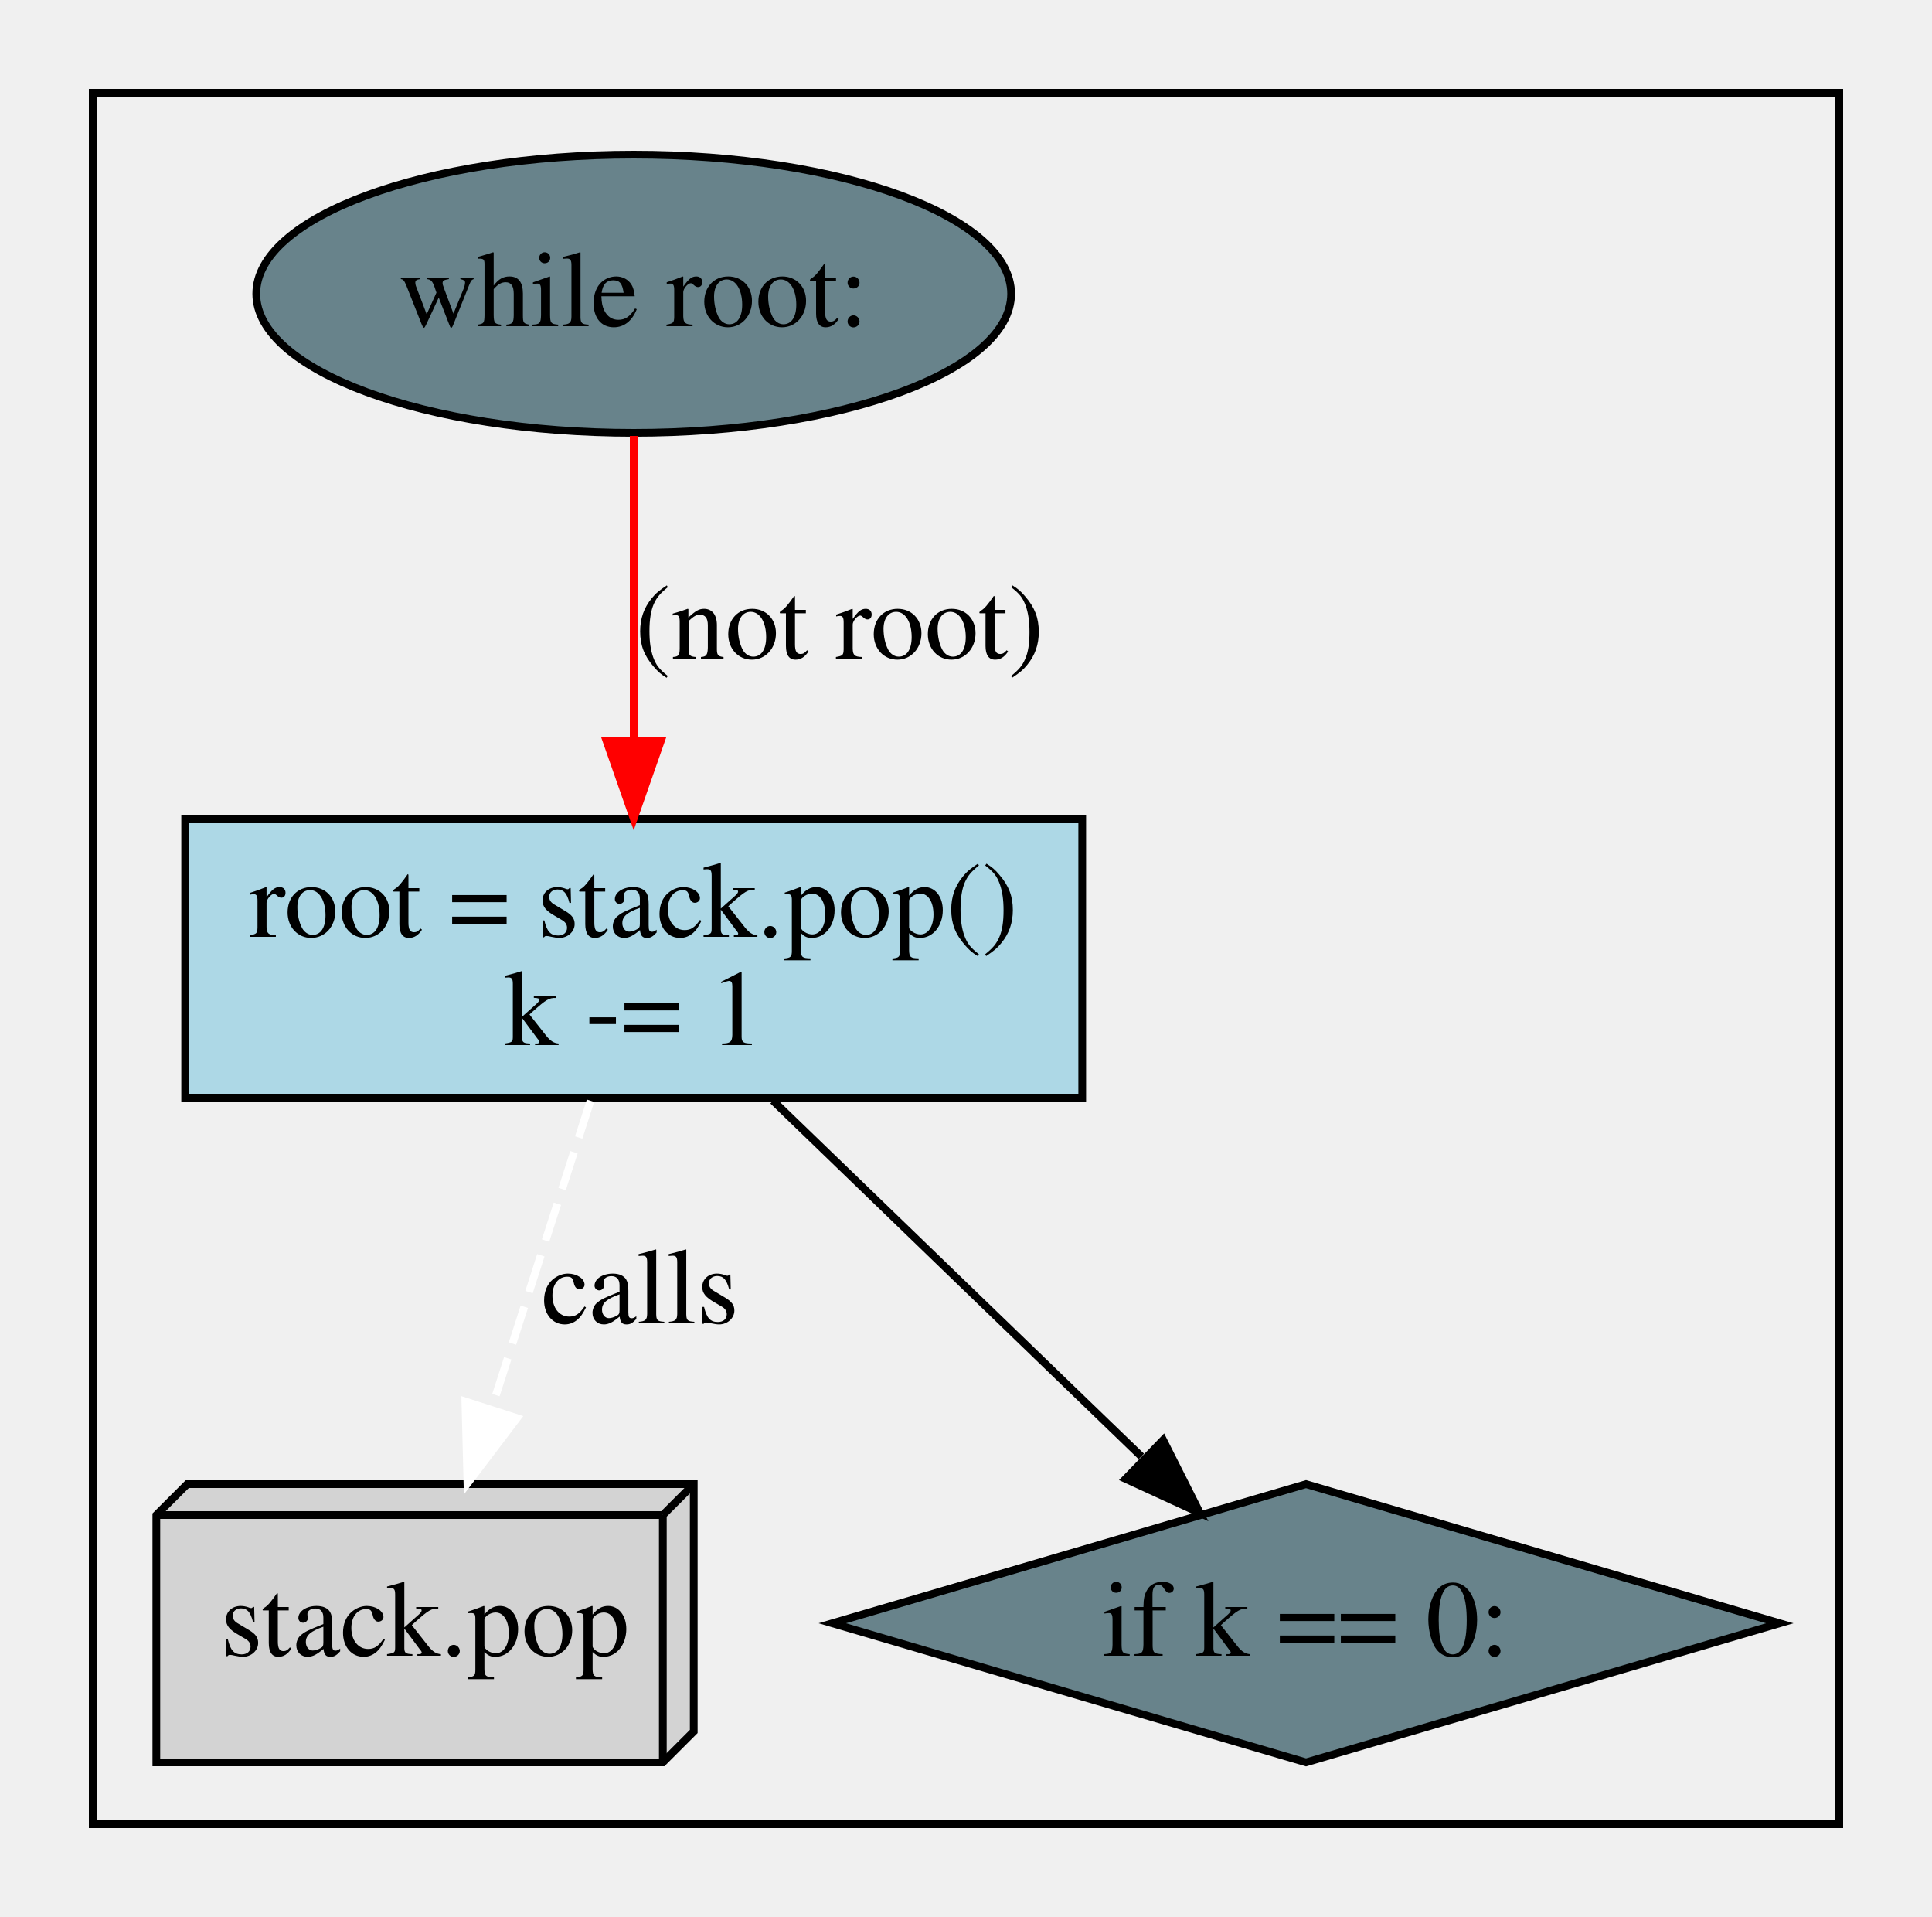
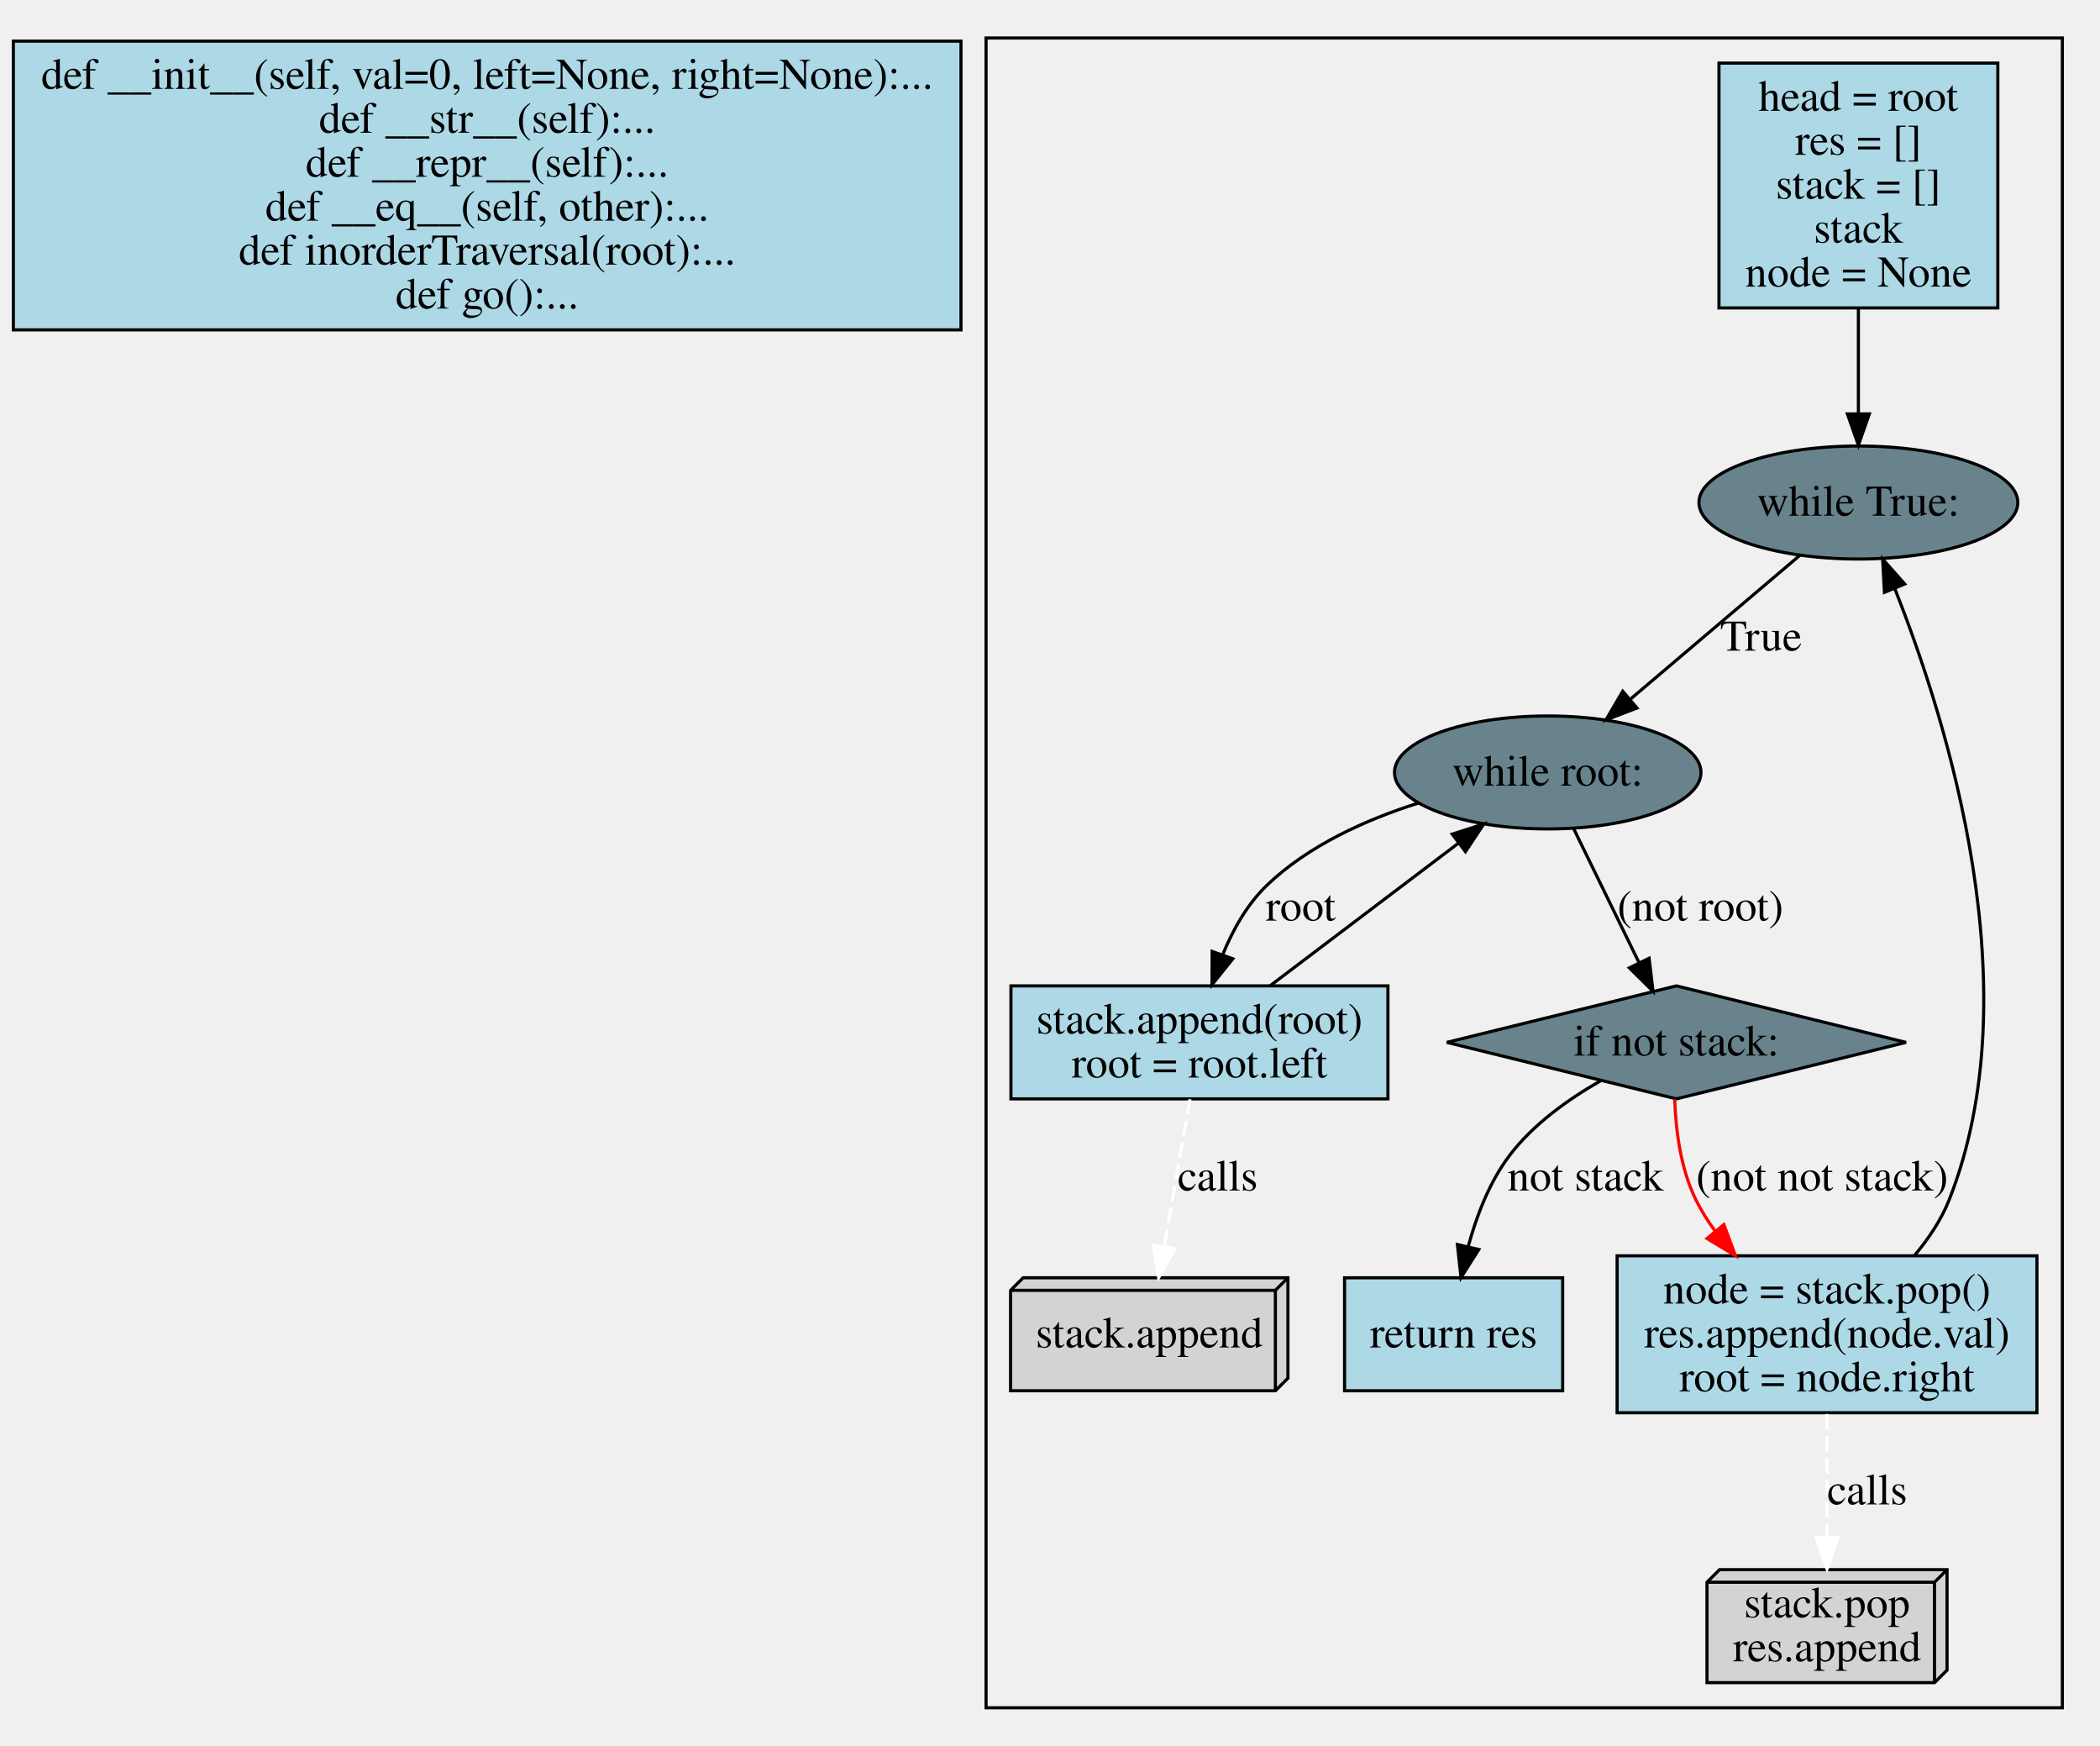
- <svg xmlns="http://www.w3.org/2000/svg" width="250pt" height="248pt" viewBox="0.00 0.00 250.00 248.00">
-   <g id="graph0" class="graph" transform="scale(1 1) rotate(0) translate(4 244)">
+ <svg xmlns="http://www.w3.org/2000/svg" width="669pt" height="556pt" viewBox="0.00 0.00 669.25 556.00">
+   <g id="graph0" class="graph" transform="scale(1 1) rotate(0) translate(4 552)">
    <g id="clust1" class="cluster">
-       <polygon fill="transparent" stroke="black" points="8,-8 8,-232 234,-232 234,-8 8,-8" />
+       <polygon fill="transparent" stroke="black" points="310.25,-8 310.25,-540 653.25,-540 653.25,-8 310.25,-8" />
    </g>
    <g id="node1" class="node">
-       <ellipse fill="#68838b" stroke="black" cx="78" cy="-206" rx="48.84" ry="18" />
-       <text text-anchor="middle" x="78" y="-201.8" font-family="Times,serif" font-size="14.00">while root:</text>
+       <polygon fill="lightblue" stroke="black" points="302.26,-539 0.25,-539 0.25,-447 302.26,-447 302.26,-539" />
+       <text text-anchor="middle" x="151.25" y="-523.8" font-family="Times,serif" font-size="14.00">def __init__(self, val=0, left=None, right=None):...</text>
+       <text text-anchor="middle" x="151.25" y="-509.8" font-family="Times,serif" font-size="14.00">def __str__(self):...</text>
+       <text text-anchor="middle" x="151.25" y="-495.8" font-family="Times,serif" font-size="14.00">def __repr__(self):...</text>
+       <text text-anchor="middle" x="151.25" y="-481.8" font-family="Times,serif" font-size="14.00">def __eq__(self, other):...</text>
+       <text text-anchor="middle" x="151.25" y="-467.8" font-family="Times,serif" font-size="14.00">def inorderTraversal(root):...</text>
+       <text text-anchor="middle" x="151.25" y="-453.8" font-family="Times,serif" font-size="14.00">def go():...</text>
    </g>
    <g id="node2" class="node">
-       <polygon fill="lightblue" stroke="black" points="136.04,-138 19.96,-138 19.96,-102 136.04,-102 136.04,-138" />
-       <text text-anchor="middle" x="78" y="-122.8" font-family="Times,serif" font-size="14.00">root = stack.pop()</text>
-       <text text-anchor="middle" x="78" y="-108.8" font-family="Times,serif" font-size="14.00">k -= 1</text>
+       <polygon fill="lightblue" stroke="black" points="632.69,-532 543.82,-532 543.82,-454 632.69,-454 632.69,-532" />
+       <text text-anchor="middle" x="588.25" y="-516.8" font-family="Times,serif" font-size="14.00">head = root</text>
+       <text text-anchor="middle" x="588.25" y="-502.8" font-family="Times,serif" font-size="14.00">res = []</text>
+       <text text-anchor="middle" x="588.25" y="-488.8" font-family="Times,serif" font-size="14.00">stack = []</text>
+       <text text-anchor="middle" x="588.25" y="-474.8" font-family="Times,serif" font-size="14.00">stack</text>
+       <text text-anchor="middle" x="588.25" y="-460.8" font-family="Times,serif" font-size="14.00">node = None</text>
+     </g>
+     <g id="node3" class="node">
+       <ellipse fill="#68838b" stroke="black" cx="588.25" cy="-392" rx="50.81" ry="18" />
+       <text text-anchor="middle" x="588.25" y="-387.8" font-family="Times,serif" font-size="14.00">while True:</text>
+     </g>
+     <g id="edge10" class="edge">
+       <path fill="none" stroke="black" d="M588.25,-453.72C588.25,-442.58 588.25,-430.63 588.25,-420.31" />
+       <polygon fill="black" stroke="black" points="591.75,-420.24 588.25,-410.24 584.75,-420.24 591.75,-420.24" />
+     </g>
+     <g id="node4" class="node">
+       <ellipse fill="#68838b" stroke="black" cx="489.25" cy="-306" rx="48.84" ry="18" />
+       <text text-anchor="middle" x="489.25" y="-301.8" font-family="Times,serif" font-size="14.00">while root:</text>
+     </g>
+     <g id="edge9" class="edge">
+       <path fill="none" stroke="black" d="M569.63,-375.2C554.42,-362.29 532.73,-343.89 515.72,-329.46" />
+       <polygon fill="black" stroke="black" points="517.68,-326.53 507.79,-322.73 513.15,-331.87 517.68,-326.53" />
+       <text text-anchor="middle" x="557.23" y="-344.8" font-family="Times,serif" font-size="14.00">True</text>
+     </g>
+     <g id="node5" class="node">
+       <polygon fill="lightblue" stroke="black" points="438.32,-238 318.18,-238 318.18,-202 438.32,-202 438.32,-238" />
+       <text text-anchor="middle" x="378.25" y="-222.8" font-family="Times,serif" font-size="14.00">stack.append(root)</text>
+       <text text-anchor="middle" x="378.25" y="-208.8" font-family="Times,serif" font-size="14.00">root = root.left</text>
    </g>
    <g id="edge3" class="edge">
-       <path fill="none" stroke="red" d="M78,-187.6C78,-176.26 78,-161.23 78,-148.32" />
-       <polygon fill="red" stroke="red" points="81.5,-148.1 78,-138.1 74.5,-148.1 81.5,-148.1" />
-       <text text-anchor="middle" x="104.63" y="-158.8" font-family="Times,serif" font-size="14.00">(not root)</text>
+       <path fill="none" stroke="black" d="M448.02,-296.25C431.34,-290.97 412.94,-282.72 399.7,-270 393.42,-263.96 388.86,-255.77 385.6,-247.81" />
+       <polygon fill="black" stroke="black" points="388.9,-246.63 382.25,-238.37 382.3,-248.97 388.9,-246.63" />
+       <text text-anchor="middle" x="410.53" y="-258.8" font-family="Times,serif" font-size="14.00">root</text>
    </g>
-     <g id="node3" class="node">
-       <polygon fill="lightgrey" stroke="black" points="85.77,-52 20.23,-52 16.23,-48 16.23,-16 81.77,-16 85.77,-20 85.77,-52" />
-       <polyline fill="none" stroke="black" points="81.77,-48 16.23,-48 " />
-       <polyline fill="none" stroke="black" points="81.77,-48 81.77,-16 " />
-       <polyline fill="none" stroke="black" points="81.77,-48 85.77,-52 " />
-       <text text-anchor="middle" x="51" y="-29.8" font-family="Times,serif" font-size="14.00">stack.pop</text>
+     <g id="node7" class="node">
+       <polygon fill="#68838b" stroke="black" points="530.25,-238 457.08,-220 530.25,-202 603.43,-220 530.25,-238" />
+       <text text-anchor="middle" x="530.25" y="-215.8" font-family="Times,serif" font-size="14.00">if not stack:</text>
+     </g>
+     <g id="edge8" class="edge">
+       <path fill="none" stroke="black" d="M497.55,-288C503.5,-275.81 511.61,-259.2 518.26,-245.57" />
+       <polygon fill="black" stroke="black" points="521.56,-246.8 522.8,-236.28 515.26,-243.73 521.56,-246.8" />
+       <text text-anchor="middle" x="537.89" y="-258.8" font-family="Times,serif" font-size="14.00">(not root)</text>
+     </g>
+     <g id="edge2" class="edge">
+       <path fill="none" stroke="black" d="M400.77,-238.04C418.08,-251.14 442.1,-269.32 460.75,-283.43" />
+       <polygon fill="black" stroke="black" points="458.81,-286.35 468.89,-289.59 463.03,-280.77 458.81,-286.35" />
+     </g>
+     <g id="node6" class="node">
+       <polygon fill="lightgrey" stroke="black" points="406.45,-145 322.06,-145 318.06,-141 318.06,-109 402.45,-109 406.45,-113 406.45,-145" />
+       <polyline fill="none" stroke="black" points="402.45,-141 318.06,-141 " />
+       <polyline fill="none" stroke="black" points="402.45,-141 402.45,-109 " />
+       <polyline fill="none" stroke="black" points="402.45,-141 406.45,-145 " />
+       <text text-anchor="middle" x="362.25" y="-122.8" font-family="Times,serif" font-size="14.00">stack.append</text>
    </g>
    <g id="edge1" class="edge">
-       <path fill="none" stroke="white" stroke-dasharray="5,2" d="M72.41,-101.6C68.72,-90.14 63.83,-74.93 59.66,-61.93" />
-       <polygon fill="white" stroke="white" points="62.89,-60.54 56.49,-52.1 56.22,-62.69 62.89,-60.54" />
-       <text text-anchor="middle" x="78.83" y="-72.8" font-family="Times,serif" font-size="14.00">calls</text>
+       <path fill="none" stroke="white" stroke-dasharray="5,2" d="M375.24,-201.88C372.92,-188.66 369.66,-170.12 366.99,-154.92" />
+       <polygon fill="white" stroke="white" points="370.43,-154.28 365.25,-145.04 363.53,-155.49 370.43,-154.28" />
+       <text text-anchor="middle" x="384.08" y="-172.8" font-family="Times,serif" font-size="14.00">calls</text>
    </g>
-     <g id="node4" class="node">
-       <polygon fill="#68838b" stroke="black" points="165,-52 103.7,-34 165,-16 226.3,-34 165,-52" />
-       <text text-anchor="middle" x="165" y="-29.8" font-family="Times,serif" font-size="14.00">if k == 0:</text>
+     <g id="node8" class="node">
+       <polygon fill="lightblue" stroke="black" points="494.01,-145 424.5,-145 424.5,-109 494.01,-109 494.01,-145" />
+       <text text-anchor="middle" x="459.25" y="-122.8" font-family="Times,serif" font-size="14.00">return res</text>
    </g>
-     <g id="edge2" class="edge">
-       <path fill="none" stroke="black" d="M96.03,-101.6C109.88,-88.21 129.07,-69.69 143.69,-55.58" />
-       <polygon fill="black" stroke="black" points="146.51,-57.71 151.28,-48.25 141.65,-52.68 146.51,-57.71" />
+     <g id="edge4" class="edge">
+       <path fill="none" stroke="black" d="M506.08,-207.75C495.88,-201.94 484.64,-193.95 477.1,-184 470.69,-175.55 466.55,-164.73 463.88,-154.86" />
+       <polygon fill="black" stroke="black" points="467.28,-154.01 461.61,-145.06 460.46,-155.59 467.28,-154.01" />
+       <text text-anchor="middle" x="501.33" y="-172.8" font-family="Times,serif" font-size="14.00">not stack</text>
+     </g>
+     <g id="curr_block" class="node">
+       <polygon fill="lightblue" stroke="black" points="645.15,-152 511.36,-152 511.36,-102 645.15,-102 645.15,-152" />
+       <text text-anchor="middle" x="578.25" y="-136.8" font-family="Times,serif" font-size="14.00">node = stack.pop()</text>
+       <text text-anchor="middle" x="578.25" y="-122.8" font-family="Times,serif" font-size="14.00">res.append(node.val)</text>
+       <text text-anchor="middle" x="578.25" y="-108.8" font-family="Times,serif" font-size="14.00">root = node.right</text>
+     </g>
+     <g id="curr_link" class="edge">
+       <path fill="none" stroke="red" d="M529.71,-201.9C530.04,-192.11 531.57,-179.86 536.38,-170 538.11,-166.46 540.26,-163.04 542.67,-159.78" />
+       <polygon fill="red" stroke="red" points="545.39,-161.97 549.07,-152.04 540,-157.51 545.39,-161.97" />
+       <text text-anchor="middle" x="576.69" y="-172.8" font-family="Times,serif" font-size="14.00">(not not stack)</text>
+     </g>
+     <g id="edge6" class="edge">
+       <path fill="none" stroke="black" d="M606.07,-152.03C610.64,-157.44 614.71,-163.52 617.25,-170 643.38,-236.53 616.71,-322.09 599.83,-364.6" />
+       <polygon fill="black" stroke="black" points="596.55,-363.38 595.99,-373.96 603.02,-366.03 596.55,-363.38" />
+     </g>
+     <g id="node10" class="node">
+       <polygon fill="lightgrey" stroke="black" points="616.51,-52 544,-52 540,-48 540,-16 612.51,-16 616.51,-20 616.51,-52" />
+       <polyline fill="none" stroke="black" points="612.51,-48 540,-48 " />
+       <polyline fill="none" stroke="black" points="612.51,-48 612.51,-16 " />
+       <polyline fill="none" stroke="black" points="612.51,-48 616.51,-52 " />
+       <text text-anchor="middle" x="578.25" y="-36.8" font-family="Times,serif" font-size="14.00">stack.pop</text>
+       <text text-anchor="middle" x="578.25" y="-22.8" font-family="Times,serif" font-size="14.00">res.append</text>
+     </g>
+     <g id="edge5" class="edge">
+       <path fill="none" stroke="white" stroke-dasharray="5,2" d="M578.25,-101.61C578.25,-89.56 578.25,-74.97 578.25,-62.52" />
+       <polygon fill="white" stroke="white" points="581.75,-62.24 578.25,-52.24 574.75,-62.24 581.75,-62.24" />
+       <text text-anchor="middle" x="591.08" y="-72.8" font-family="Times,serif" font-size="14.00">calls</text>
    </g>
  </g>
</svg>
